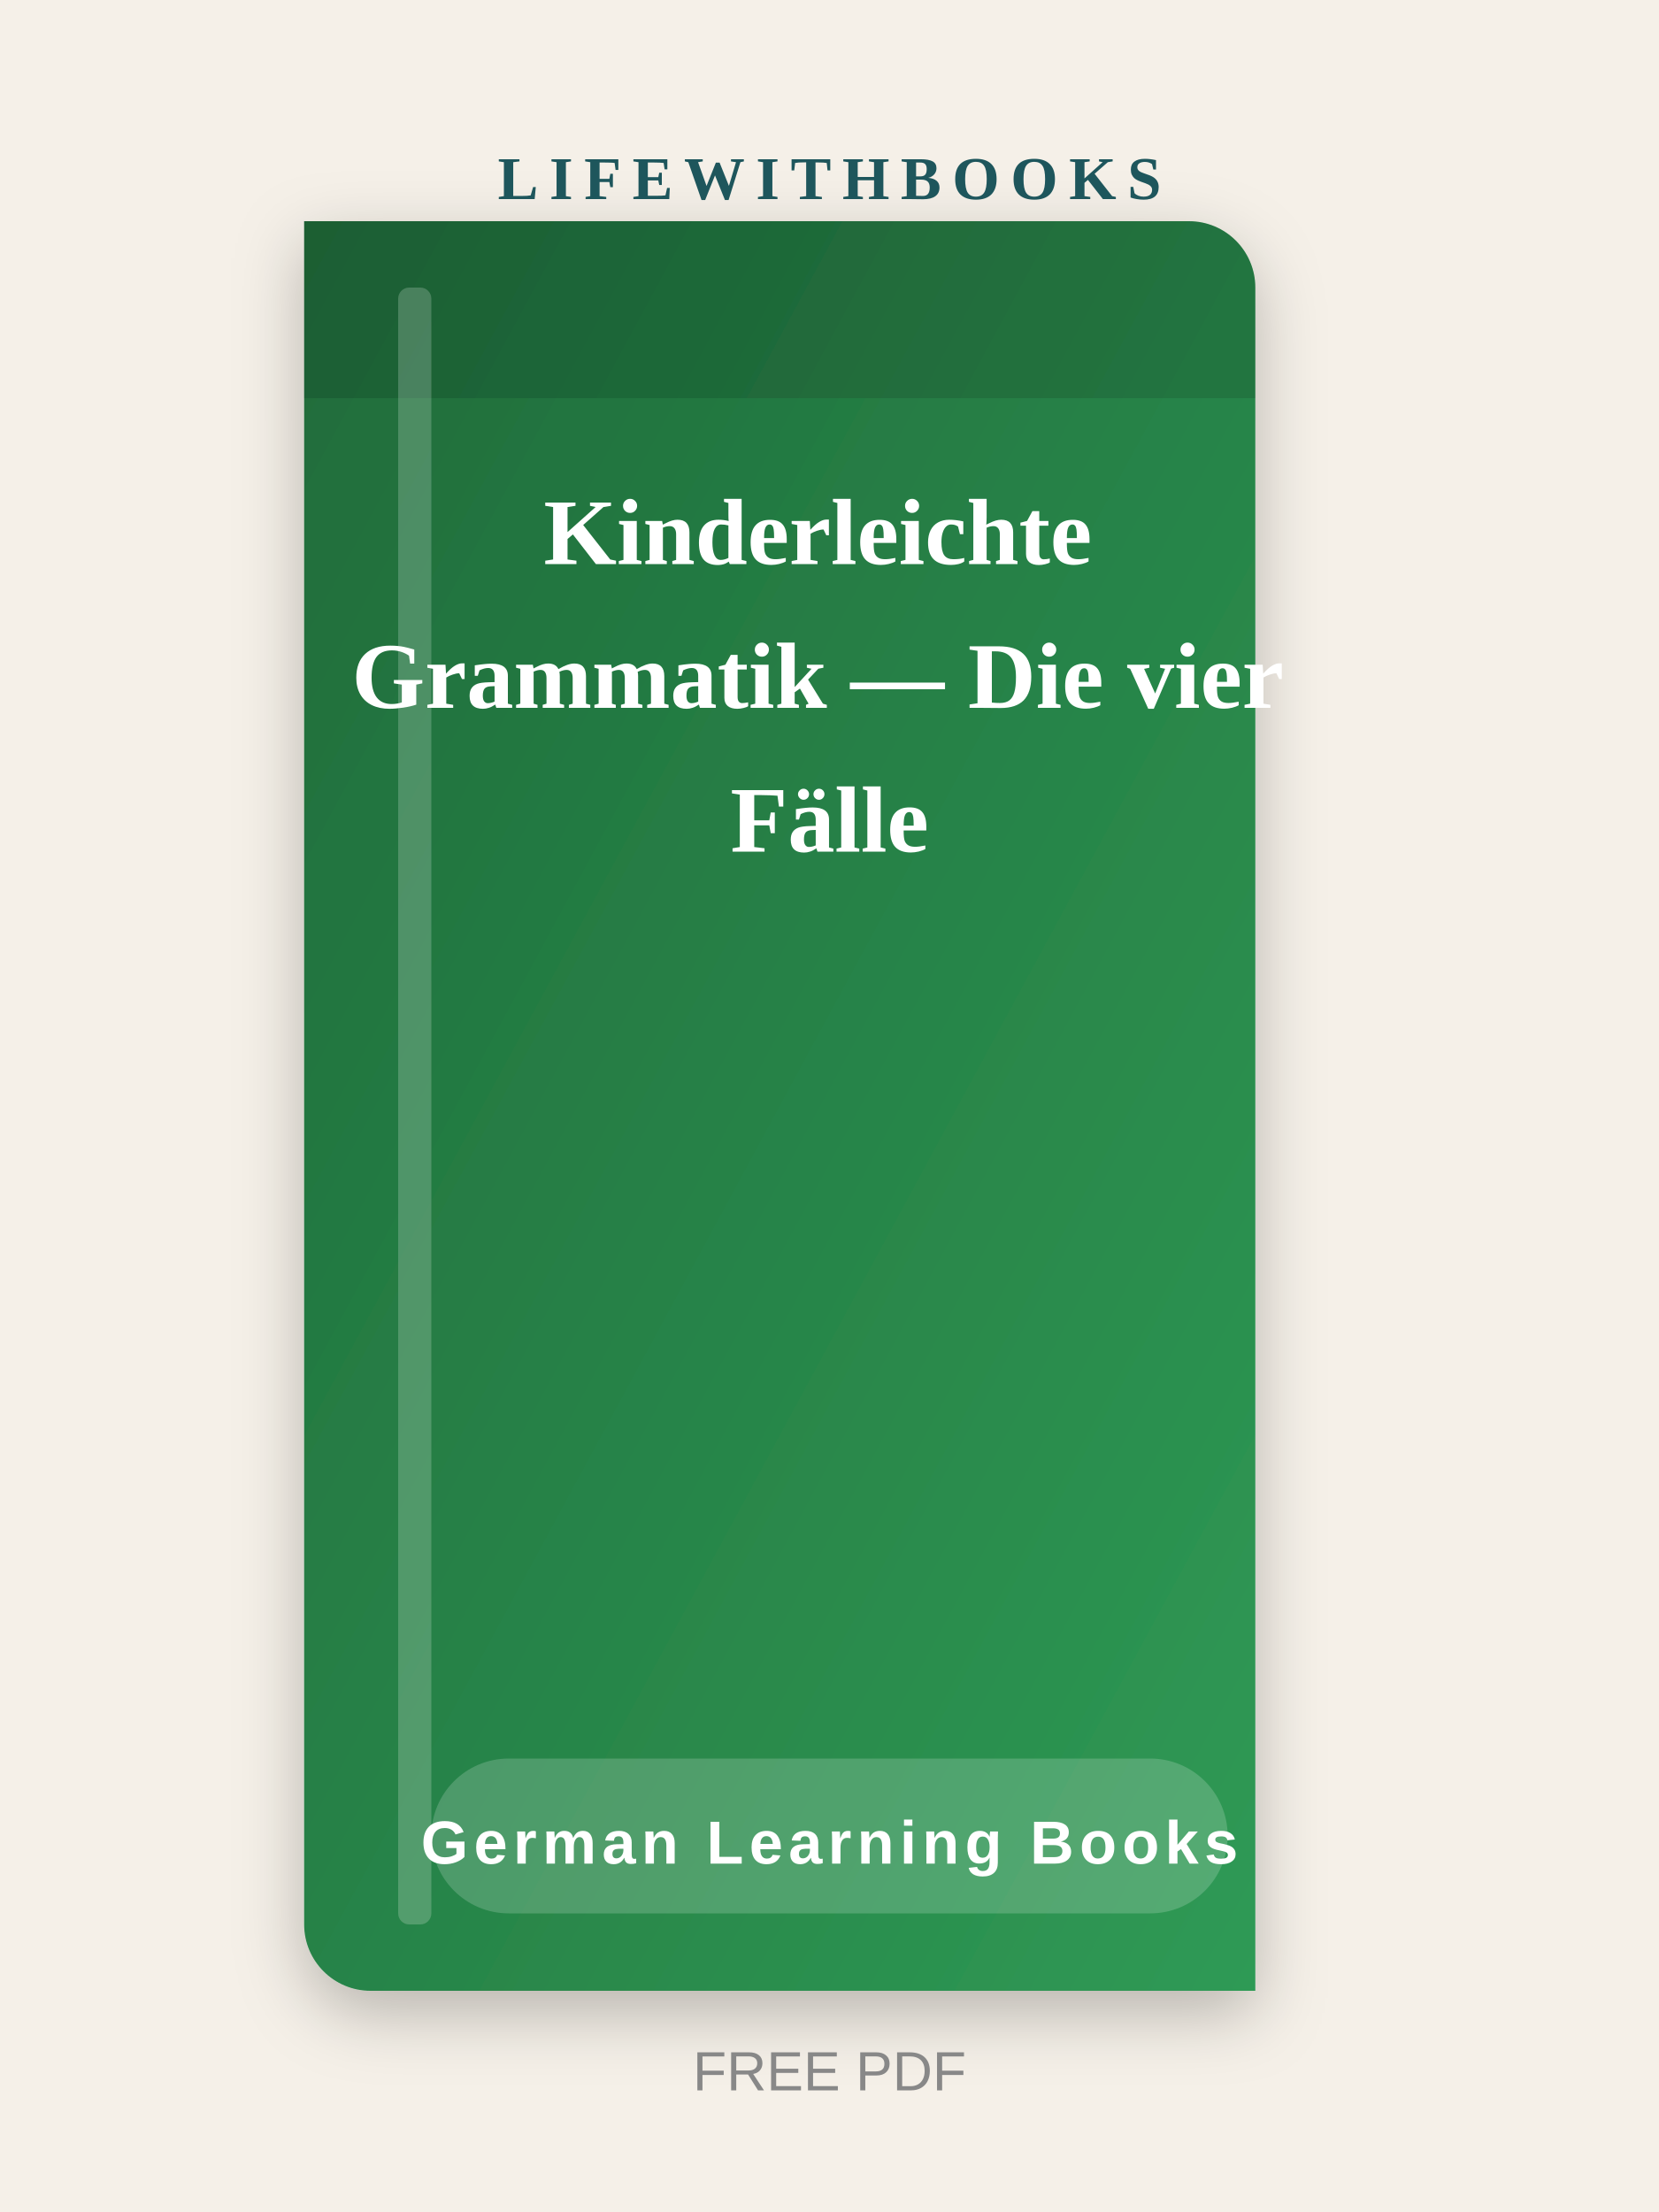
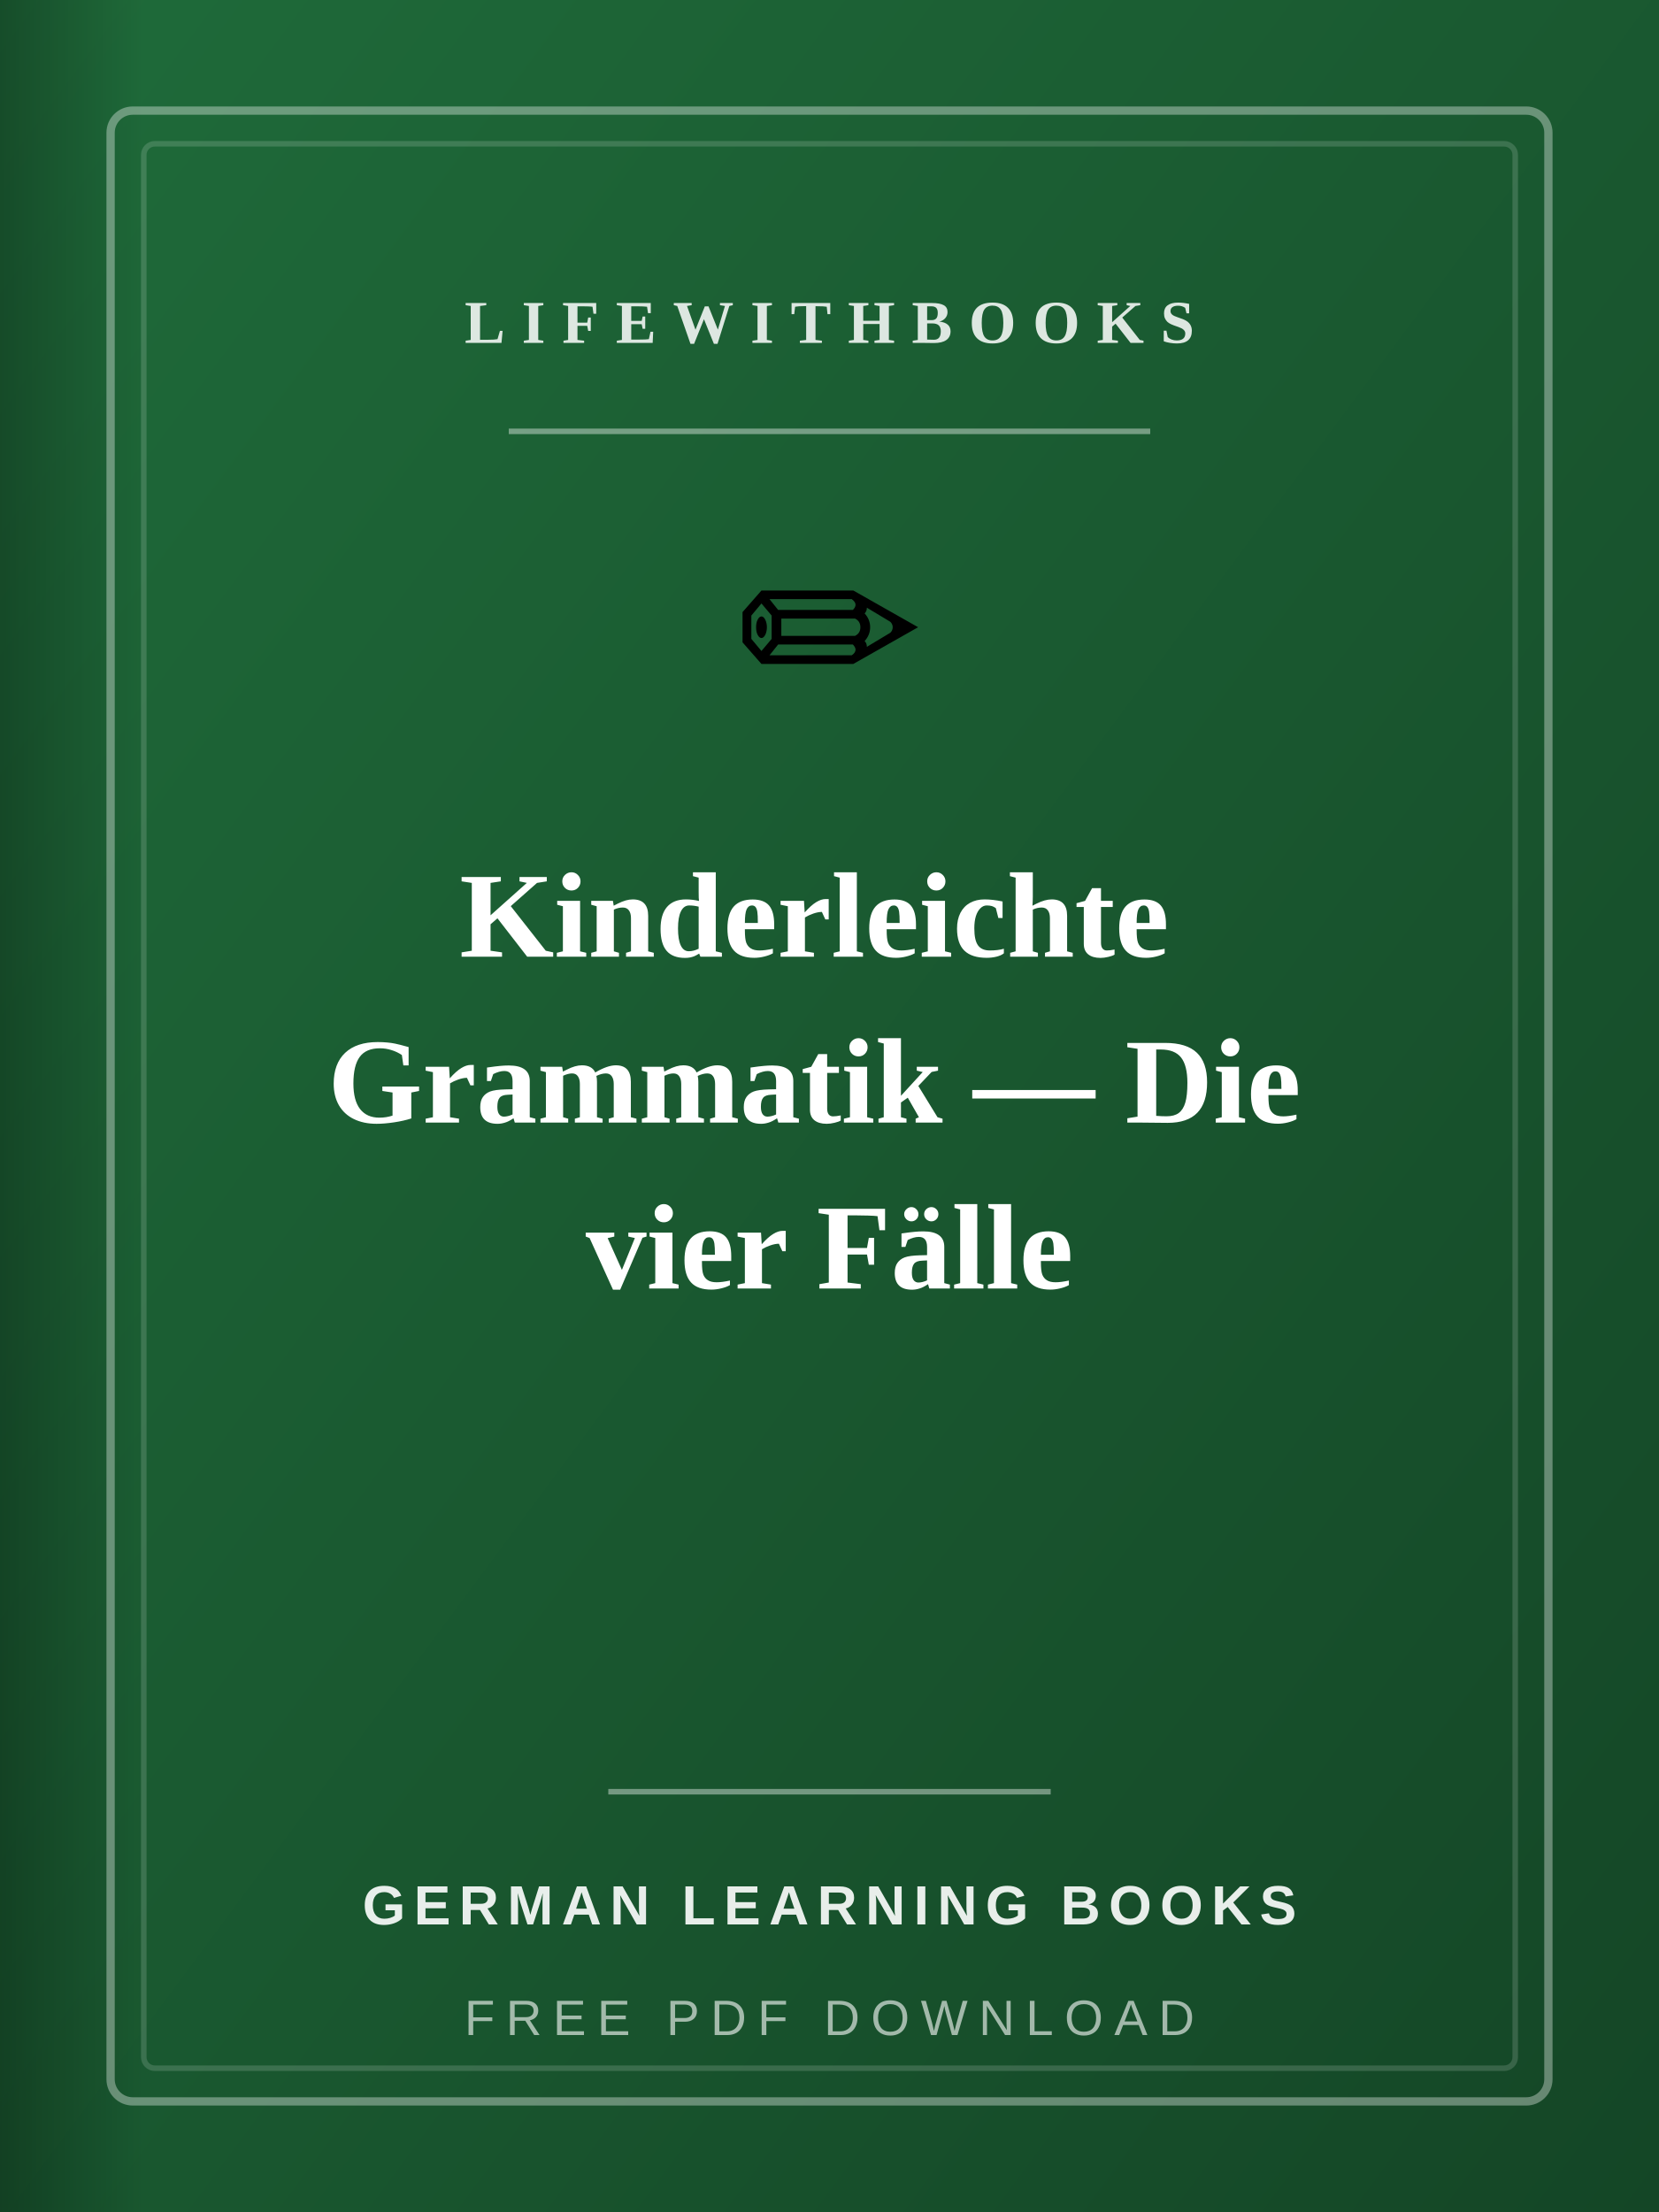
<svg xmlns="http://www.w3.org/2000/svg" viewBox="0 0 300 400" width="300" height="400">
  <defs>
    <linearGradient id="bg" x1="0" y1="0" x2="1" y2="1">
      <stop offset="0%" stop-color="#1f6b3a" />
-       <stop offset="100%" stop-color="#2f9a55" />
+       <stop offset="100%" stop-color="#144626" />
    </linearGradient>
-     <filter id="shadow" x="-20%" y="-20%" width="140%" height="140%">
-       <feDropShadow dx="0" dy="4" stdDeviation="6" flood-color="#000" flood-opacity="0.25" />
-     </filter>
+     <linearGradient id="spine" x1="0" y1="0" x2="1" y2="0">
+       <stop offset="0%" stop-color="rgba(0,0,0,0.28)" />
+       <stop offset="100%" stop-color="rgba(0,0,0,0)" />
+     </linearGradient>
  </defs>
-   <rect width="300" height="400" fill="#f5f0e8" />
-   <g filter="url(#shadow)">
-     <path d="M55 40 H215 A12 12 0 0 1 227 52 V360 H67 A12 12 0 0 1 55 348 Z" fill="url(#bg)" />
-     <path d="M55 40 H215 A12 12 0 0 1 227 52 V72 H55 Z" fill="rgba(0,0,0,0.12)" />
-     <rect x="72" y="52" width="6" height="296" rx="2" fill="rgba(255,255,255,0.2)" />
-   </g>
-   <text x="150" y="36" text-anchor="middle" font-family="Georgia, 'Times New Roman', serif" font-size="11" font-weight="700" fill="#1E565C" letter-spacing="2">LIFEWITHBOOKS</text>
-   <text x="150" y="102" text-anchor="middle" font-family="Georgia, 'Times New Roman', serif" font-size="17" font-weight="700" fill="#ffffff">
+   <rect width="300" height="400" fill="url(#bg)" />
+   <rect x="0" y="0" width="26" height="400" fill="url(#spine)" />
+   <rect x="20" y="20" width="260" height="360" rx="4" fill="none" stroke="rgba(255,255,255,0.35)" stroke-width="1.5" />
+   <rect x="26" y="26" width="248" height="348" rx="2" fill="none" stroke="rgba(255,255,255,0.15)" stroke-width="1" />
+   <text x="150" y="62" text-anchor="middle" font-family="Georgia, 'Times New Roman', serif" font-size="11" font-weight="700" fill="rgba(255,255,255,0.85)" letter-spacing="3">LIFEWITHBOOKS</text>
+   <line x1="92" y1="78" x2="208" y2="78" stroke="rgba(255,255,255,0.4)" stroke-width="1" />
+   <text x="150" y="128" text-anchor="middle" font-size="40">✏️</text>
+   <text x="150" y="173" text-anchor="middle" font-family="Georgia, 'Times New Roman', serif" font-size="22" font-weight="700" fill="#ffffff">
    <tspan x="150" dy="0" text-anchor="middle">Kinderleichte</tspan>
-     <tspan x="150" dy="26" text-anchor="middle">Grammatik — Die vier</tspan>
-     <tspan x="150" dy="26" text-anchor="middle">Fälle</tspan>
+     <tspan x="150" dy="30" text-anchor="middle">Grammatik — Die</tspan>
+     <tspan x="150" dy="30" text-anchor="middle">vier Fälle</tspan>
  </text>
-   <rect x="78" y="318" width="144" height="28" rx="14" fill="rgba(255,255,255,0.18)" />
-   <text x="150" y="337" text-anchor="middle" font-family="Arial, Helvetica, sans-serif" font-size="11" font-weight="700" fill="#ffffff" letter-spacing="1">German Learning Books</text>
-   <text x="150" y="378" text-anchor="middle" font-family="Arial, Helvetica, sans-serif" font-size="10" fill="#888">FREE PDF</text>
+   <line x1="110" y1="324" x2="190" y2="324" stroke="rgba(255,255,255,0.4)" stroke-width="1" />
+   <text x="150" y="348" text-anchor="middle" font-family="Arial, Helvetica, sans-serif" font-size="10" font-weight="700" fill="rgba(255,255,255,0.9)" letter-spacing="1.5">GERMAN LEARNING BOOKS</text>
+   <text x="150" y="368" text-anchor="middle" font-family="Arial, Helvetica, sans-serif" font-size="9" fill="rgba(255,255,255,0.6)" letter-spacing="2">FREE PDF DOWNLOAD</text>
</svg>
